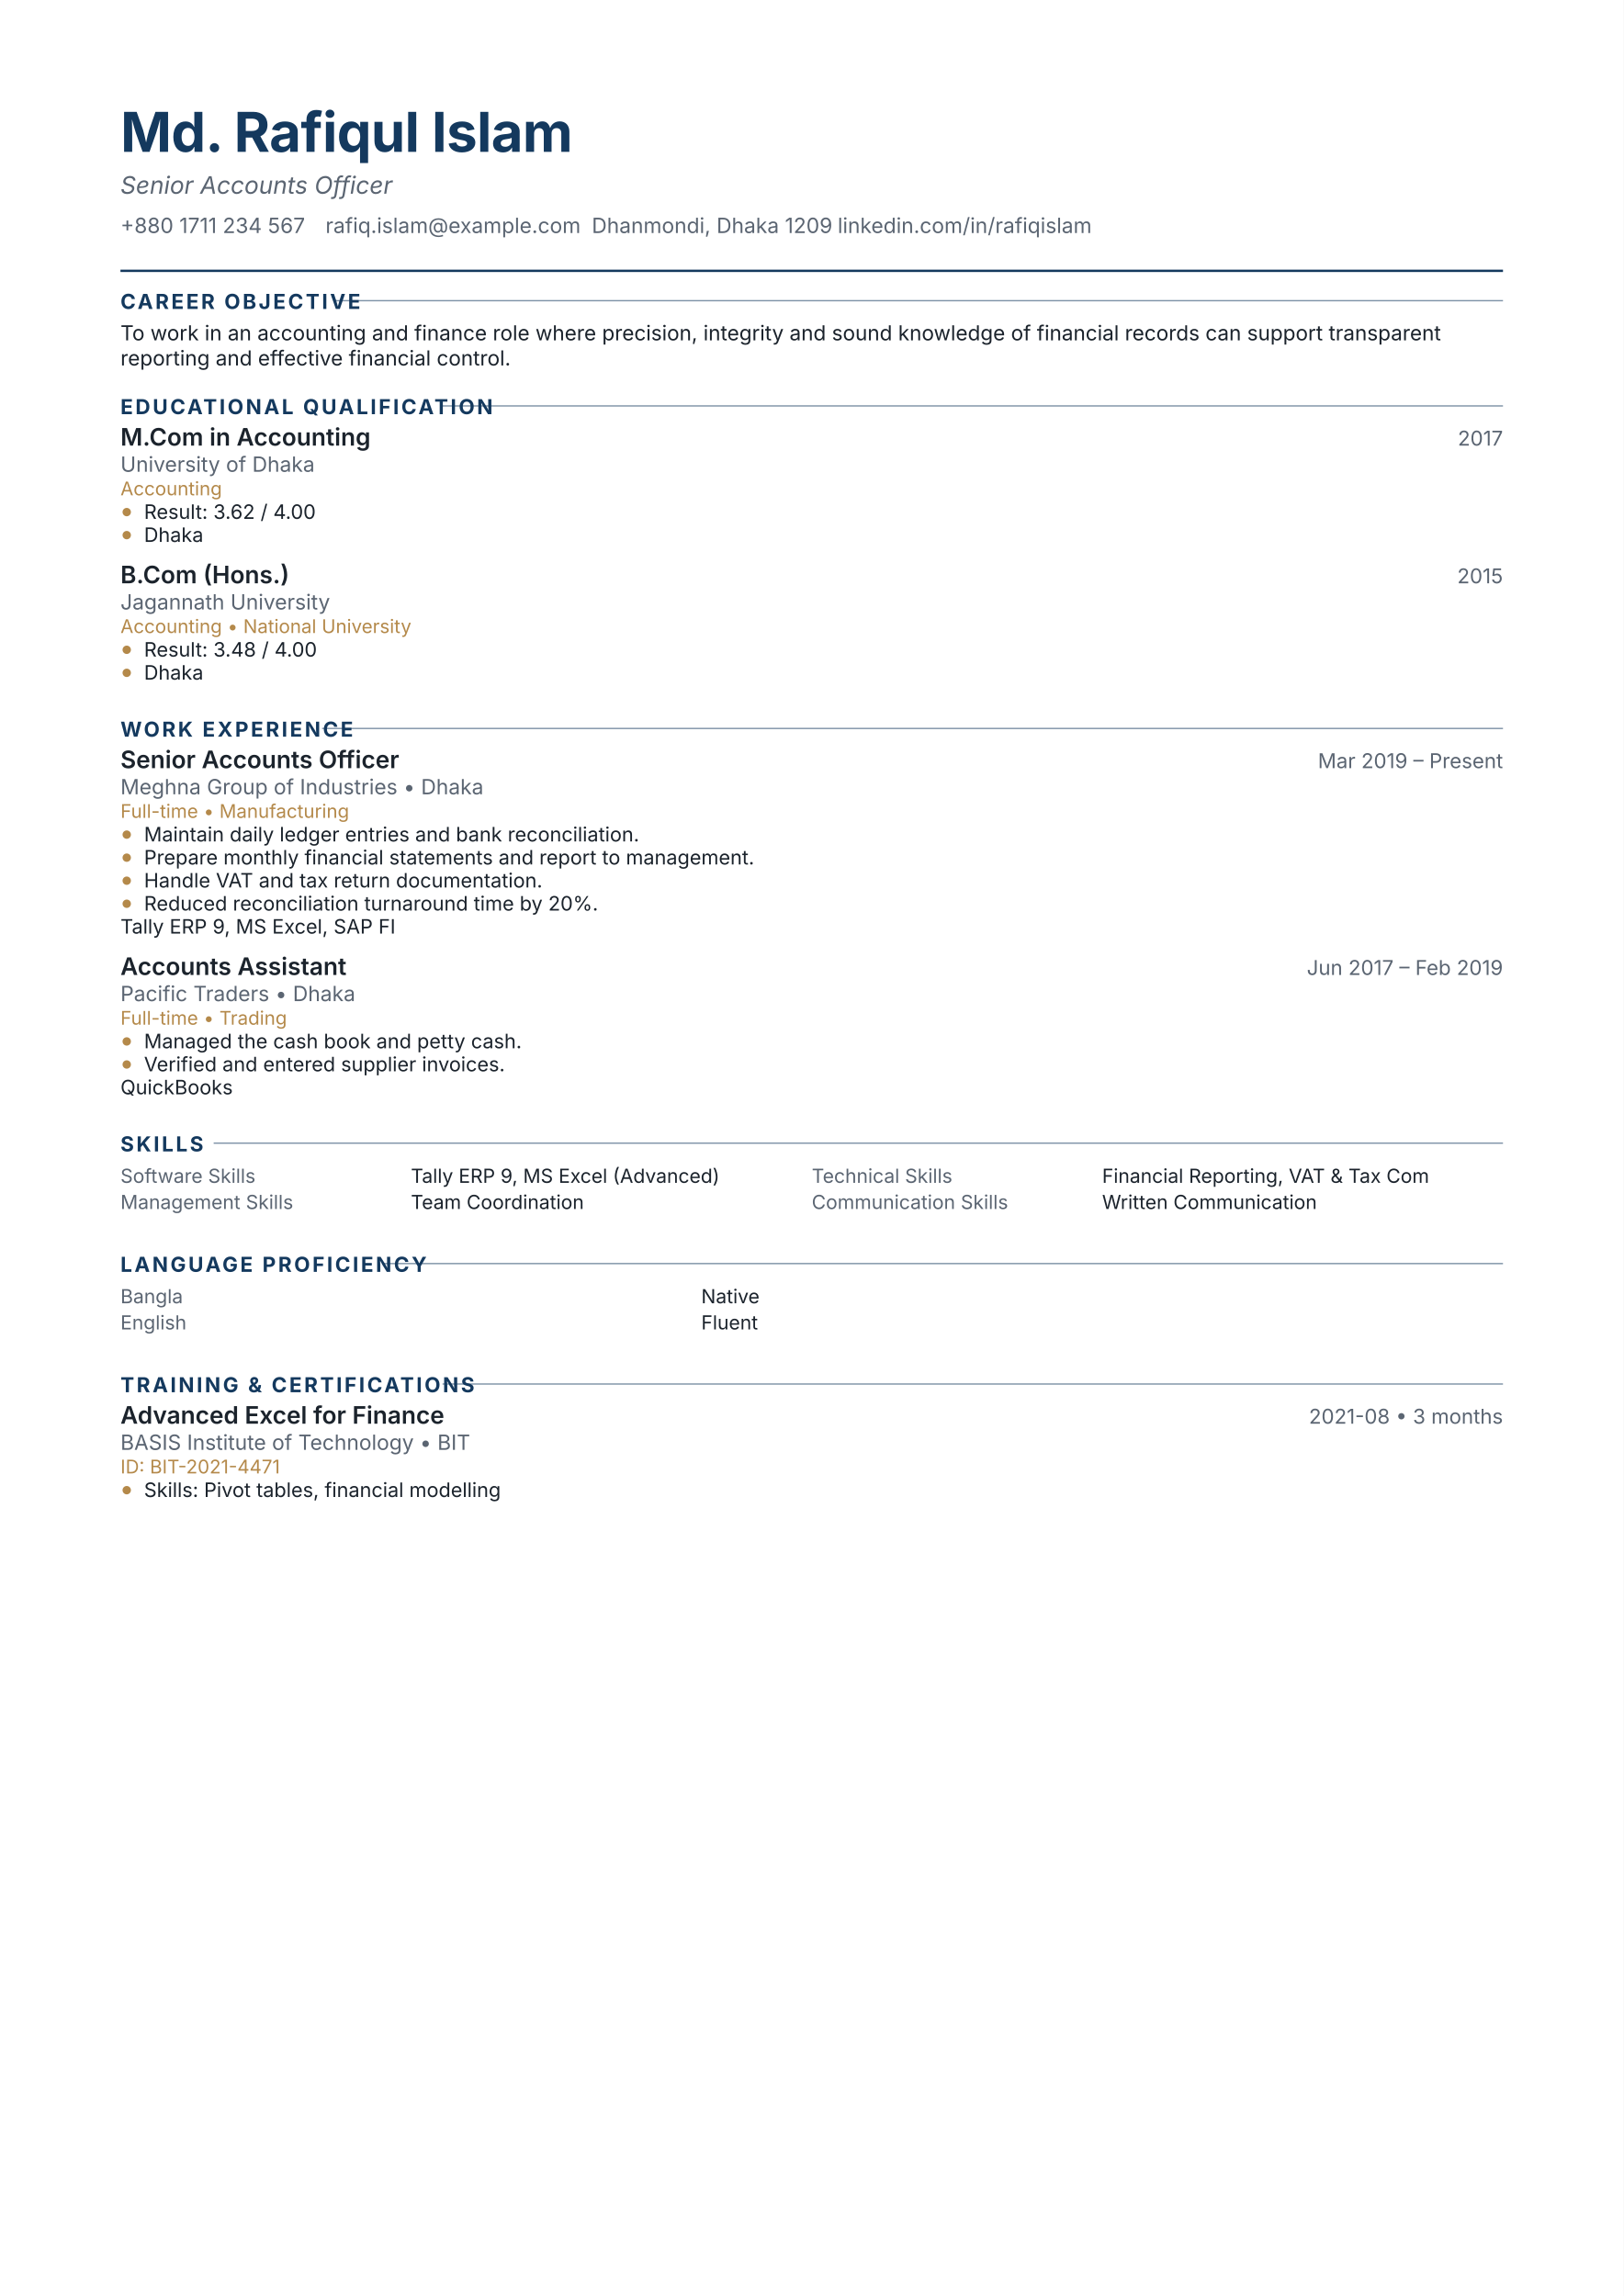
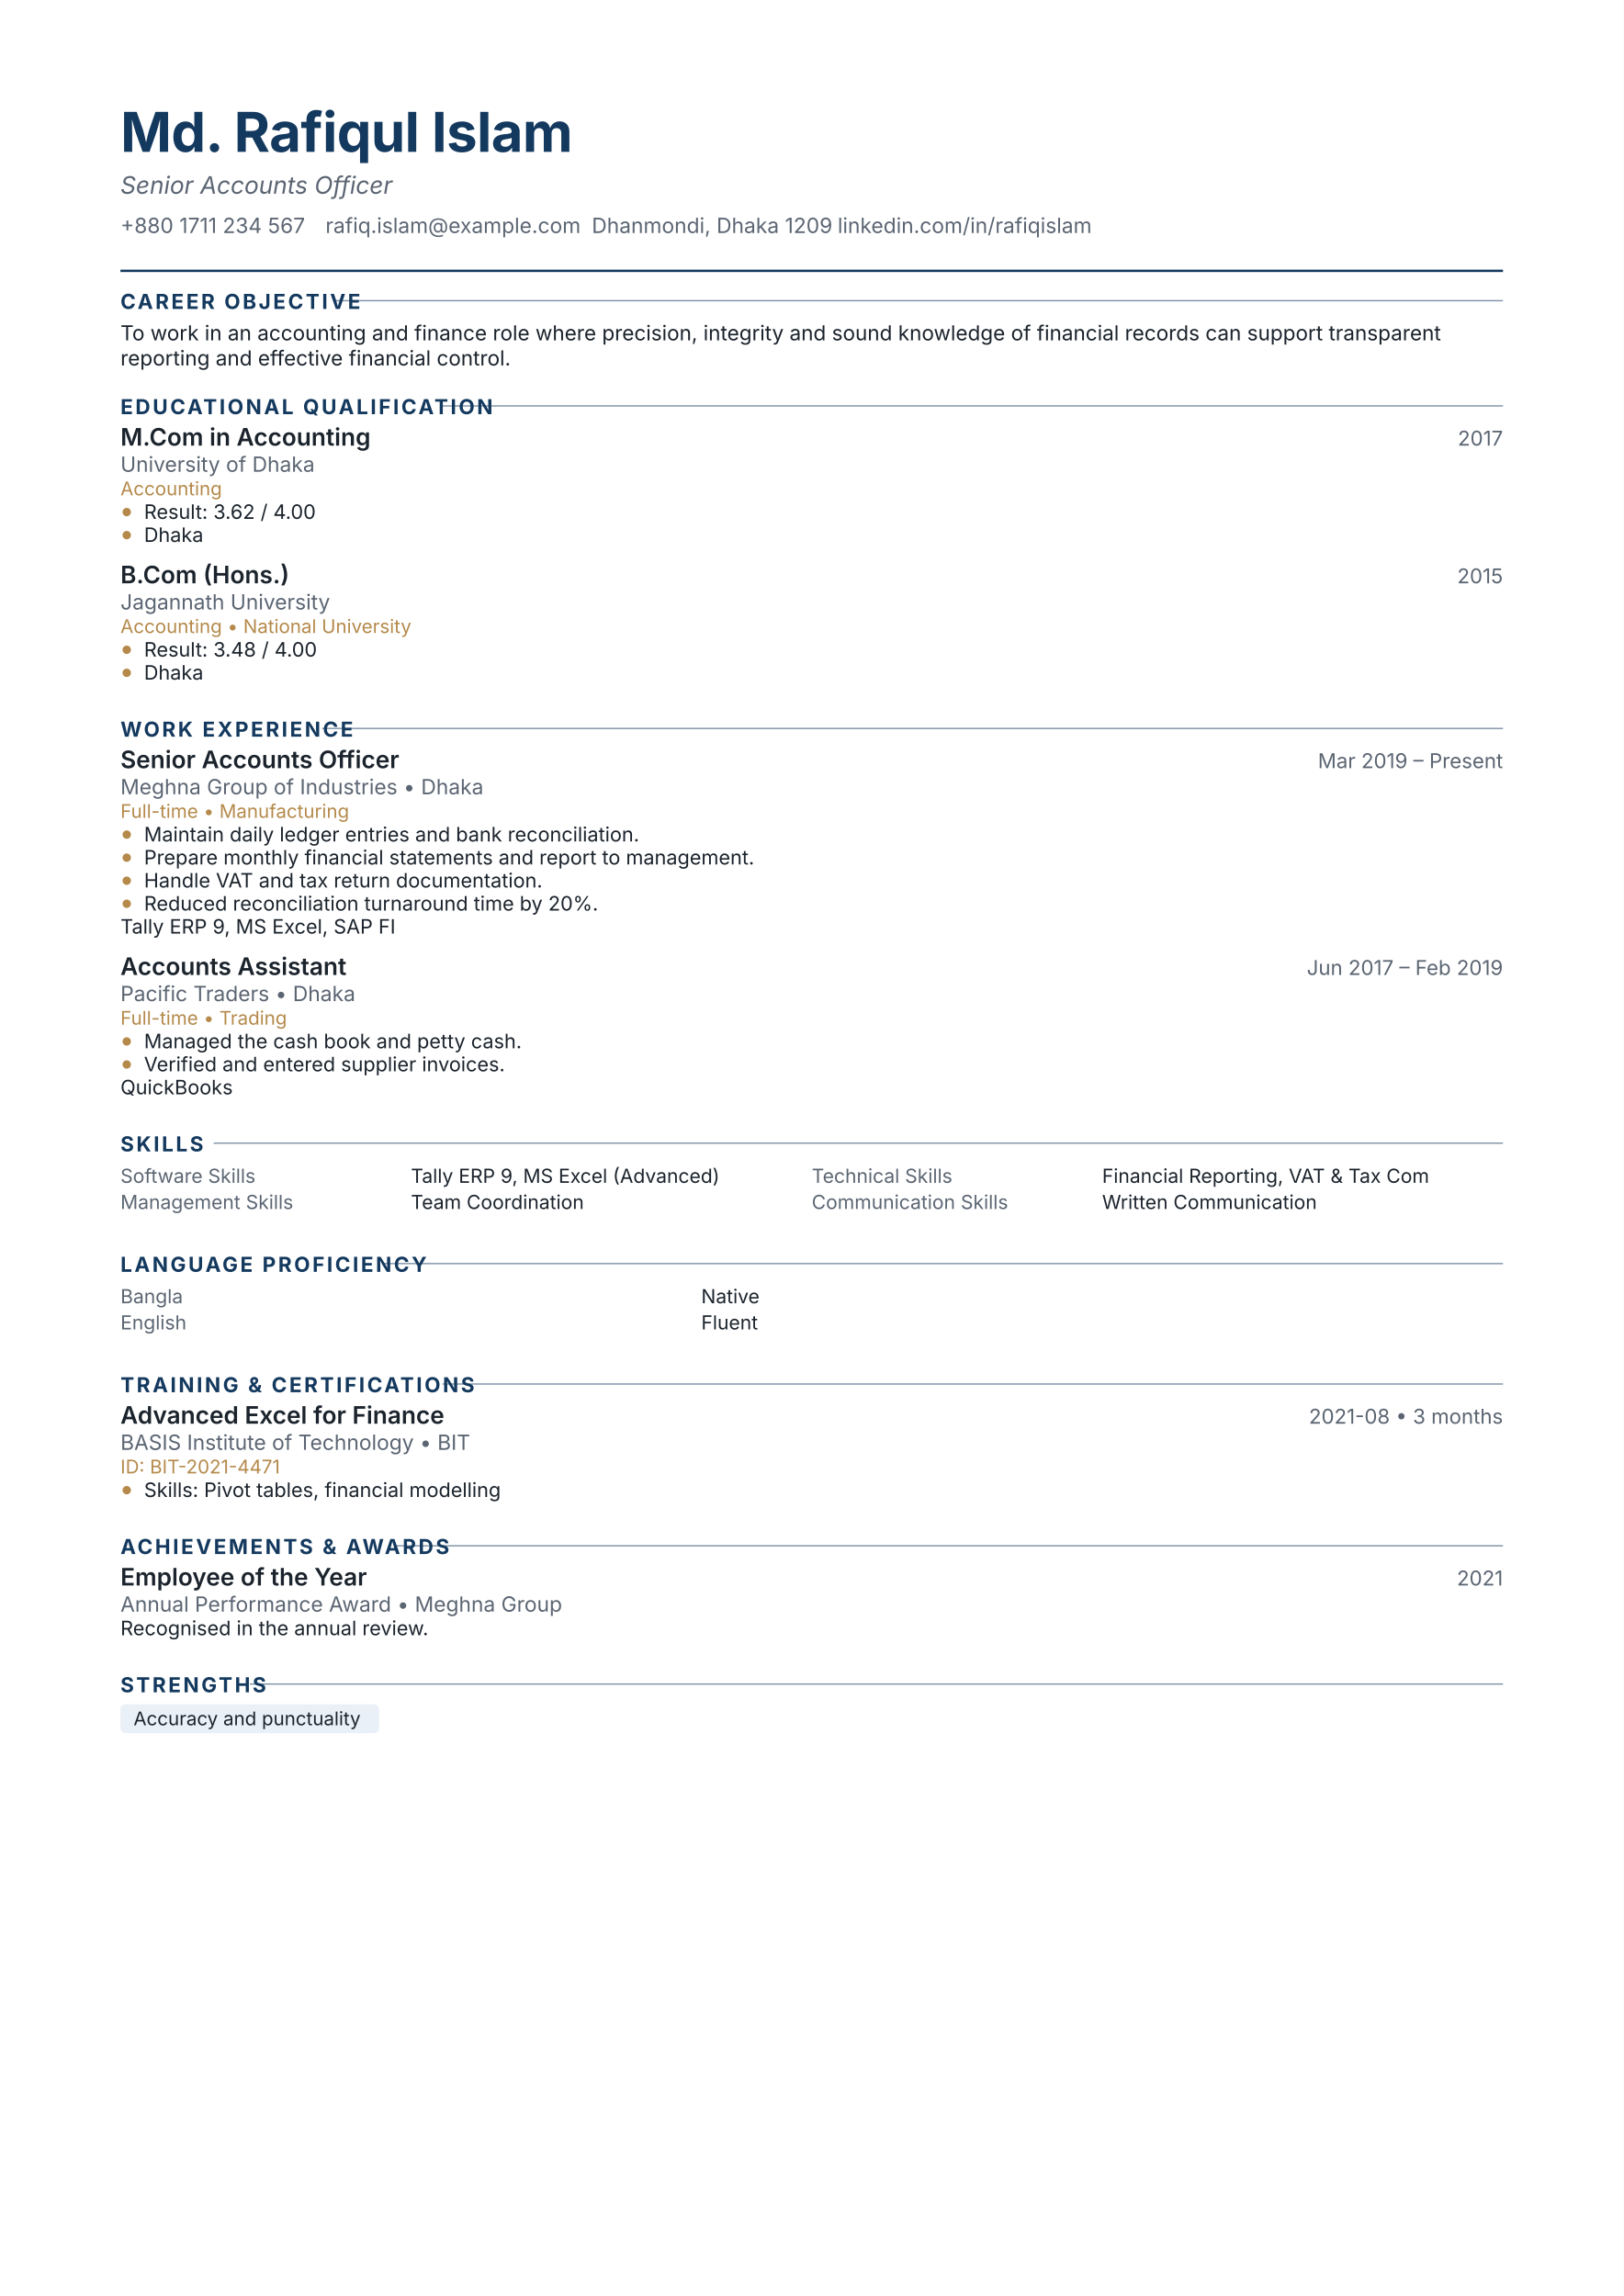
<svg xmlns="http://www.w3.org/2000/svg" width="620" height="877" viewBox="0 0 620 877" role="img" aria-label="CV template preview: Classic Professional">
  <rect width="620" height="877" fill="#ffffff" />
  <rect x="0.0" y="0.0" width="620.0" height="877.0" fill="#ffffff" />
  <text x="46.0" y="58.0" font-family="Inter, Noto Sans Bengali, sans-serif" font-size="21" font-weight="700" fill="#14395e" letter-spacing="-0.2">Md. Rafiqul Islam</text>
  <text x="46.0" y="74.0" font-family="Inter, Noto Sans Bengali, sans-serif" font-size="9.2" font-weight="400" fill="#5b6572" font-style="italic">Senior Accounts Officer</text>
  <text x="46.0" y="89.0" font-family="Inter, Noto Sans Bengali, sans-serif" font-size="8" font-weight="400" fill="#5b6572">+880 1711 234 567</text>
  <text x="124.3" y="89.0" font-family="Inter, Noto Sans Bengali, sans-serif" font-size="8" font-weight="400" fill="#5b6572">rafiq.islam@example.com</text>
  <text x="226.0" y="89.0" font-family="Inter, Noto Sans Bengali, sans-serif" font-size="8" font-weight="400" fill="#5b6572">Dhanmondi, Dhaka 1209</text>
  <text x="319.9" y="89.0" font-family="Inter, Noto Sans Bengali, sans-serif" font-size="8" font-weight="400" fill="#5b6572">linkedin.com/in/rafiqislam</text>
  <rect x="46.0" y="103.0" width="528.0" height="0.9" fill="#14395e" />
  <text x="46.0" y="118.0" font-family="Inter, Noto Sans Bengali, sans-serif" font-size="7.9" font-weight="700" fill="#14395e" letter-spacing="0.9">CAREER OBJECTIVE</text>
  <rect x="127.6" y="114.6" width="446.4" height="0.5" fill="#14395e" opacity="0.55" />
  <text x="46.0" y="130.0" font-family="Inter, Noto Sans Bengali, sans-serif" font-size="7.9" font-weight="400" fill="#1b232c">To work in an accounting and finance role where precision, integrity and sound knowledge of financial records can support transparent</text>
  <text x="46.0" y="139.6" font-family="Inter, Noto Sans Bengali, sans-serif" font-size="7.9" font-weight="400" fill="#1b232c">reporting and effective financial control.</text>
  <text x="46.0" y="158.2" font-family="Inter, Noto Sans Bengali, sans-serif" font-size="7.9" font-weight="700" fill="#14395e" letter-spacing="0.9">EDUCATIONAL QUALIFICATION</text>
  <rect x="169.0" y="154.8" width="405.0" height="0.5" fill="#14395e" opacity="0.55" />
  <text x="46.0" y="170.2" font-family="Inter, Noto Sans Bengali, sans-serif" font-size="9.2" font-weight="600" fill="#1b232c">M.Com in Accounting</text>
  <text x="574.0" y="170.2" font-family="Inter, Noto Sans Bengali, sans-serif" font-size="7.8" font-weight="400" fill="#5b6572" text-anchor="end">2017</text>
  <text x="46.0" y="180.2" font-family="Inter, Noto Sans Bengali, sans-serif" font-size="8" font-weight="400" fill="#5b6572">University of Dhaka</text>
  <text x="46.0" y="189.2" font-family="Inter, Noto Sans Bengali, sans-serif" font-size="7.2" font-weight="400" fill="#b4894a">Accounting</text>
  <circle cx="48.4" cy="195.6" r="1.6" fill="#b4894a" />
  <text x="55.0" y="198.2" font-family="Inter, Noto Sans Bengali, sans-serif" font-size="7.6" font-weight="400" fill="#1b232c">Result: 3.62 / 4.00</text>
  <circle cx="48.4" cy="204.4" r="1.6" fill="#b4894a" />
  <text x="55.0" y="207.0" font-family="Inter, Noto Sans Bengali, sans-serif" font-size="7.6" font-weight="400" fill="#1b232c">Dhaka</text>
  <text x="46.0" y="222.8" font-family="Inter, Noto Sans Bengali, sans-serif" font-size="9.2" font-weight="600" fill="#1b232c">B.Com (Hons.)</text>
  <text x="574.0" y="222.8" font-family="Inter, Noto Sans Bengali, sans-serif" font-size="7.8" font-weight="400" fill="#5b6572" text-anchor="end">2015</text>
  <text x="46.0" y="232.8" font-family="Inter, Noto Sans Bengali, sans-serif" font-size="8" font-weight="400" fill="#5b6572">Jagannath University</text>
  <text x="46.0" y="241.8" font-family="Inter, Noto Sans Bengali, sans-serif" font-size="7.2" font-weight="400" fill="#b4894a">Accounting • National University</text>
  <circle cx="48.4" cy="248.2" r="1.6" fill="#b4894a" />
  <text x="55.0" y="250.8" font-family="Inter, Noto Sans Bengali, sans-serif" font-size="7.6" font-weight="400" fill="#1b232c">Result: 3.48 / 4.00</text>
  <circle cx="48.4" cy="257.0" r="1.6" fill="#b4894a" />
  <text x="55.0" y="259.6" font-family="Inter, Noto Sans Bengali, sans-serif" font-size="7.6" font-weight="400" fill="#1b232c">Dhaka</text>
  <text x="46.0" y="281.4" font-family="Inter, Noto Sans Bengali, sans-serif" font-size="7.9" font-weight="700" fill="#14395e" letter-spacing="0.9">WORK EXPERIENCE</text>
  <rect x="123.0" y="278.0" width="451.0" height="0.5" fill="#14395e" opacity="0.55" />
  <text x="46.0" y="293.4" font-family="Inter, Noto Sans Bengali, sans-serif" font-size="9.2" font-weight="600" fill="#1b232c">Senior Accounts Officer</text>
  <text x="574.0" y="293.4" font-family="Inter, Noto Sans Bengali, sans-serif" font-size="7.8" font-weight="400" fill="#5b6572" text-anchor="end">Mar 2019 – Present</text>
  <text x="46.0" y="303.4" font-family="Inter, Noto Sans Bengali, sans-serif" font-size="8" font-weight="400" fill="#5b6572">Meghna Group of Industries • Dhaka</text>
  <text x="46.0" y="312.4" font-family="Inter, Noto Sans Bengali, sans-serif" font-size="7.2" font-weight="400" fill="#b4894a">Full-time • Manufacturing</text>
  <circle cx="48.4" cy="318.8" r="1.6" fill="#b4894a" />
  <text x="55.0" y="321.4" font-family="Inter, Noto Sans Bengali, sans-serif" font-size="7.6" font-weight="400" fill="#1b232c">Maintain daily ledger entries and bank reconciliation.</text>
  <circle cx="48.4" cy="327.6" r="1.6" fill="#b4894a" />
  <text x="55.0" y="330.2" font-family="Inter, Noto Sans Bengali, sans-serif" font-size="7.6" font-weight="400" fill="#1b232c">Prepare monthly financial statements and report to management.</text>
  <circle cx="48.4" cy="336.4" r="1.6" fill="#b4894a" />
  <text x="55.0" y="339.0" font-family="Inter, Noto Sans Bengali, sans-serif" font-size="7.6" font-weight="400" fill="#1b232c">Handle VAT and tax return documentation.</text>
  <circle cx="48.4" cy="345.2" r="1.6" fill="#b4894a" />
  <text x="55.0" y="347.8" font-family="Inter, Noto Sans Bengali, sans-serif" font-size="7.6" font-weight="400" fill="#1b232c">Reduced reconciliation turnaround time by 20%.</text>
  <text x="46.0" y="356.6" font-family="Inter, Noto Sans Bengali, sans-serif" font-size="7.6" font-weight="400" fill="#1b232c">Tally ERP 9, MS Excel, SAP FI</text>
  <text x="46.0" y="372.4" font-family="Inter, Noto Sans Bengali, sans-serif" font-size="9.2" font-weight="600" fill="#1b232c">Accounts Assistant</text>
  <text x="574.0" y="372.4" font-family="Inter, Noto Sans Bengali, sans-serif" font-size="7.8" font-weight="400" fill="#5b6572" text-anchor="end">Jun 2017 – Feb 2019</text>
  <text x="46.0" y="382.4" font-family="Inter, Noto Sans Bengali, sans-serif" font-size="8" font-weight="400" fill="#5b6572">Pacific Traders • Dhaka</text>
  <text x="46.0" y="391.4" font-family="Inter, Noto Sans Bengali, sans-serif" font-size="7.2" font-weight="400" fill="#b4894a">Full-time • Trading</text>
  <circle cx="48.4" cy="397.8" r="1.6" fill="#b4894a" />
  <text x="55.0" y="400.4" font-family="Inter, Noto Sans Bengali, sans-serif" font-size="7.6" font-weight="400" fill="#1b232c">Managed the cash book and petty cash.</text>
  <circle cx="48.4" cy="406.6" r="1.6" fill="#b4894a" />
  <text x="55.0" y="409.2" font-family="Inter, Noto Sans Bengali, sans-serif" font-size="7.6" font-weight="400" fill="#1b232c">Verified and entered supplier invoices.</text>
  <text x="46.0" y="418.0" font-family="Inter, Noto Sans Bengali, sans-serif" font-size="7.6" font-weight="400" fill="#1b232c">QuickBooks</text>
  <text x="46.0" y="439.8" font-family="Inter, Noto Sans Bengali, sans-serif" font-size="7.9" font-weight="700" fill="#14395e" letter-spacing="0.9">SKILLS</text>
  <rect x="81.6" y="436.4" width="492.4" height="0.5" fill="#14395e" opacity="0.55" />
  <text x="46.0" y="451.8" font-family="Inter, Noto Sans Bengali, sans-serif" font-size="7.4" font-weight="400" fill="#5b6572">Software Skills</text>
  <text x="156.9" y="451.8" font-family="Inter, Noto Sans Bengali, sans-serif" font-size="7.4" font-weight="400" fill="#1b232c">Tally ERP 9, MS Excel (Advanced)</text>
  <text x="310.0" y="451.8" font-family="Inter, Noto Sans Bengali, sans-serif" font-size="7.4" font-weight="400" fill="#5b6572">Technical Skills</text>
  <text x="420.9" y="451.8" font-family="Inter, Noto Sans Bengali, sans-serif" font-size="7.4" font-weight="400" fill="#1b232c">Financial Reporting, VAT &amp; Tax Com</text>
  <text x="46.0" y="461.8" font-family="Inter, Noto Sans Bengali, sans-serif" font-size="7.4" font-weight="400" fill="#5b6572">Management Skills</text>
  <text x="156.9" y="461.8" font-family="Inter, Noto Sans Bengali, sans-serif" font-size="7.4" font-weight="400" fill="#1b232c">Team Coordination</text>
  <text x="310.0" y="461.8" font-family="Inter, Noto Sans Bengali, sans-serif" font-size="7.4" font-weight="400" fill="#5b6572">Communication Skills</text>
  <text x="420.9" y="461.8" font-family="Inter, Noto Sans Bengali, sans-serif" font-size="7.4" font-weight="400" fill="#1b232c">Written Communication</text>
  <text x="46.0" y="485.8" font-family="Inter, Noto Sans Bengali, sans-serif" font-size="7.9" font-weight="700" fill="#14395e" letter-spacing="0.9">LANGUAGE PROFICIENCY</text>
  <rect x="146.0" y="482.4" width="428.0" height="0.5" fill="#14395e" opacity="0.55" />
  <text x="46.0" y="497.8" font-family="Inter, Noto Sans Bengali, sans-serif" font-size="7.4" font-weight="400" fill="#5b6572">Bangla</text>
  <text x="267.8" y="497.8" font-family="Inter, Noto Sans Bengali, sans-serif" font-size="7.4" font-weight="400" fill="#1b232c">Native</text>
  <text x="46.0" y="507.8" font-family="Inter, Noto Sans Bengali, sans-serif" font-size="7.4" font-weight="400" fill="#5b6572">English</text>
  <text x="267.8" y="507.8" font-family="Inter, Noto Sans Bengali, sans-serif" font-size="7.4" font-weight="400" fill="#1b232c">Fluent</text>
  <text x="46.0" y="531.8" font-family="Inter, Noto Sans Bengali, sans-serif" font-size="7.9" font-weight="700" fill="#14395e" letter-spacing="0.9">TRAINING &amp; CERTIFICATIONS</text>
  <rect x="169.0" y="528.4" width="405.0" height="0.5" fill="#14395e" opacity="0.55" />
  <text x="46.0" y="543.8" font-family="Inter, Noto Sans Bengali, sans-serif" font-size="9.2" font-weight="600" fill="#1b232c">Advanced Excel for Finance</text>
  <text x="574.0" y="543.8" font-family="Inter, Noto Sans Bengali, sans-serif" font-size="7.8" font-weight="400" fill="#5b6572" text-anchor="end">2021-08 • 3 months</text>
  <text x="46.0" y="553.8" font-family="Inter, Noto Sans Bengali, sans-serif" font-size="8" font-weight="400" fill="#5b6572">BASIS Institute of Technology • BIT</text>
  <text x="46.0" y="562.8" font-family="Inter, Noto Sans Bengali, sans-serif" font-size="7.2" font-weight="400" fill="#b4894a">ID: BIT-2021-4471</text>
  <circle cx="48.4" cy="569.2" r="1.6" fill="#b4894a" />
  <text x="55.0" y="571.8" font-family="Inter, Noto Sans Bengali, sans-serif" font-size="7.6" font-weight="400" fill="#1b232c">Skills: Pivot tables, financial modelling</text>
+   <text x="46.0" y="593.6" font-family="Inter, Noto Sans Bengali, sans-serif" font-size="7.9" font-weight="700" fill="#14395e" letter-spacing="0.9">ACHIEVEMENTS &amp; AWARDS</text>
+   <rect x="150.6" y="590.2" width="423.4" height="0.5" fill="#14395e" opacity="0.55" />
+   <text x="46.0" y="605.6" font-family="Inter, Noto Sans Bengali, sans-serif" font-size="9.2" font-weight="600" fill="#1b232c">Employee of the Year</text>
+   <text x="574.0" y="605.6" font-family="Inter, Noto Sans Bengali, sans-serif" font-size="7.8" font-weight="400" fill="#5b6572" text-anchor="end">2021</text>
+   <text x="46.0" y="615.6" font-family="Inter, Noto Sans Bengali, sans-serif" font-size="8" font-weight="400" fill="#5b6572">Annual Performance Award • Meghna Group</text>
+   <text x="46.0" y="624.6" font-family="Inter, Noto Sans Bengali, sans-serif" font-size="7.6" font-weight="400" fill="#1b232c">Recognised in the annual review.</text>
+   <text x="46.0" y="646.4" font-family="Inter, Noto Sans Bengali, sans-serif" font-size="7.9" font-weight="700" fill="#14395e" letter-spacing="0.9">STRENGTHS</text>
+   <rect x="95.4" y="643.0" width="478.6" height="0.5" fill="#14395e" opacity="0.55" />
+   <rect x="46.0" y="651.0" width="98.8" height="11.0" fill="#eaf0f7" rx="2" />
+   <text x="51.0" y="659.0" font-family="Inter, Noto Sans Bengali, sans-serif" font-size="7.2" font-weight="400" fill="#1b232c">Accuracy and punctuality</text>
</svg>
